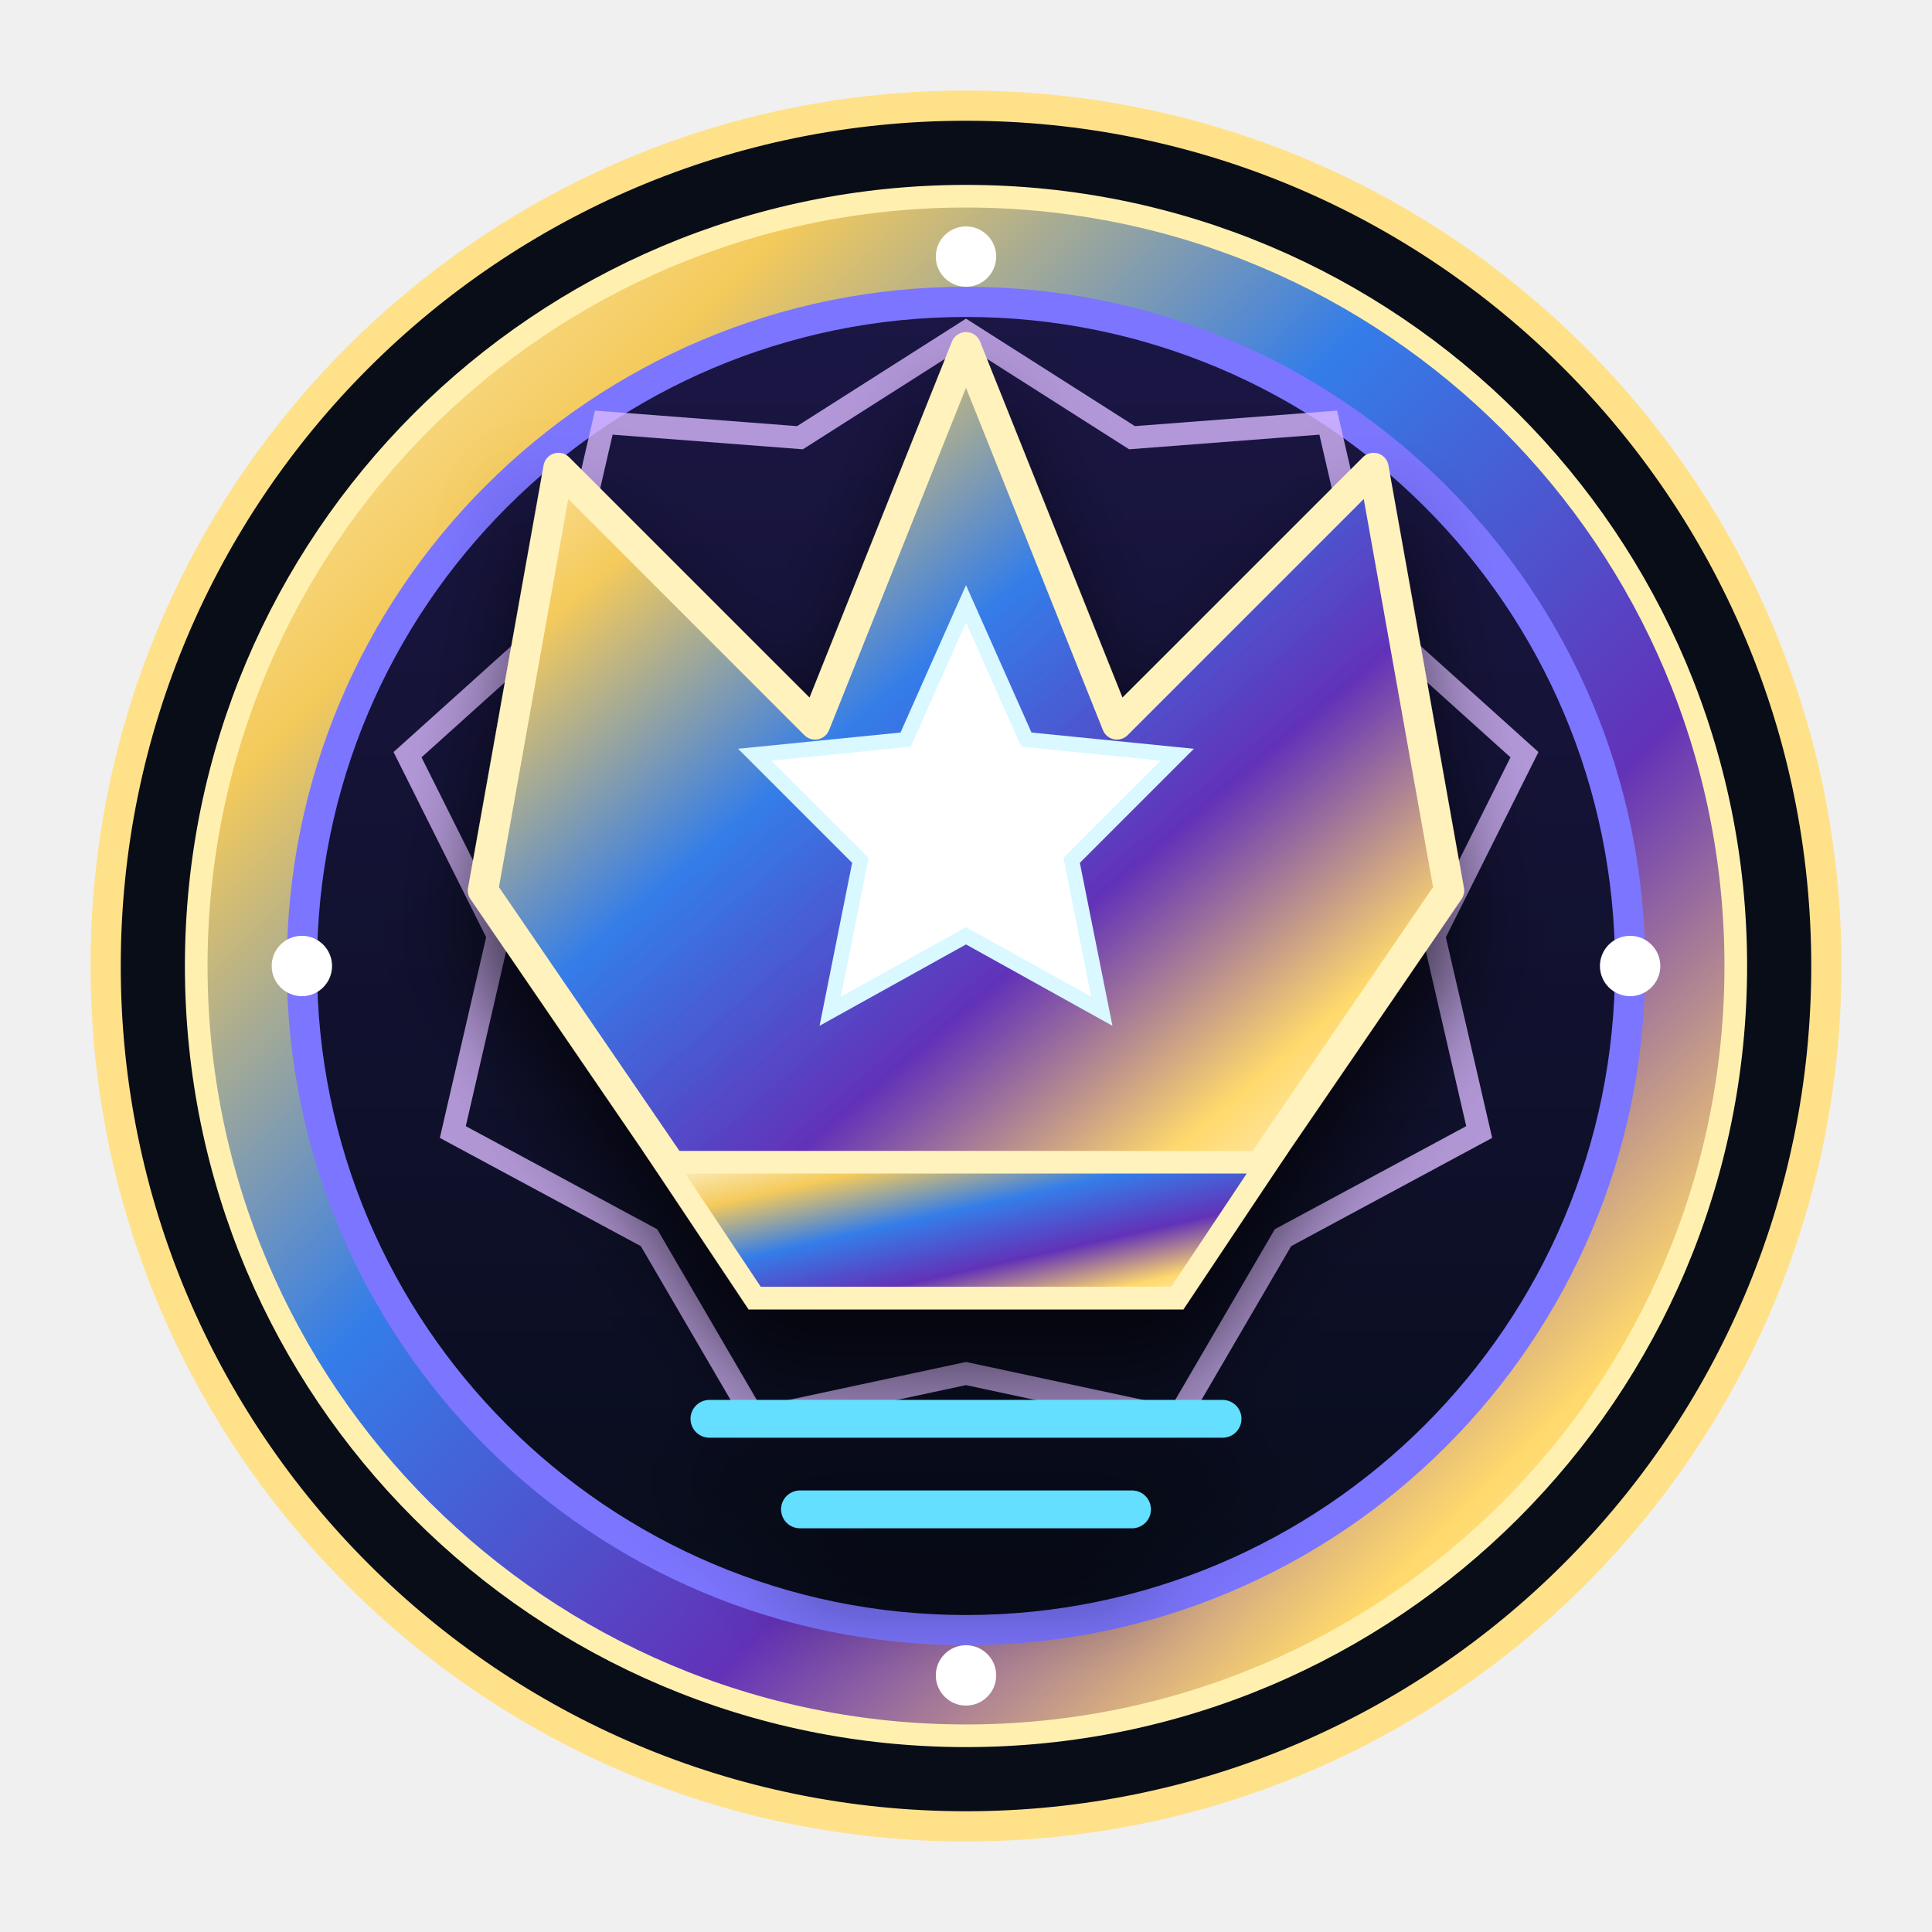
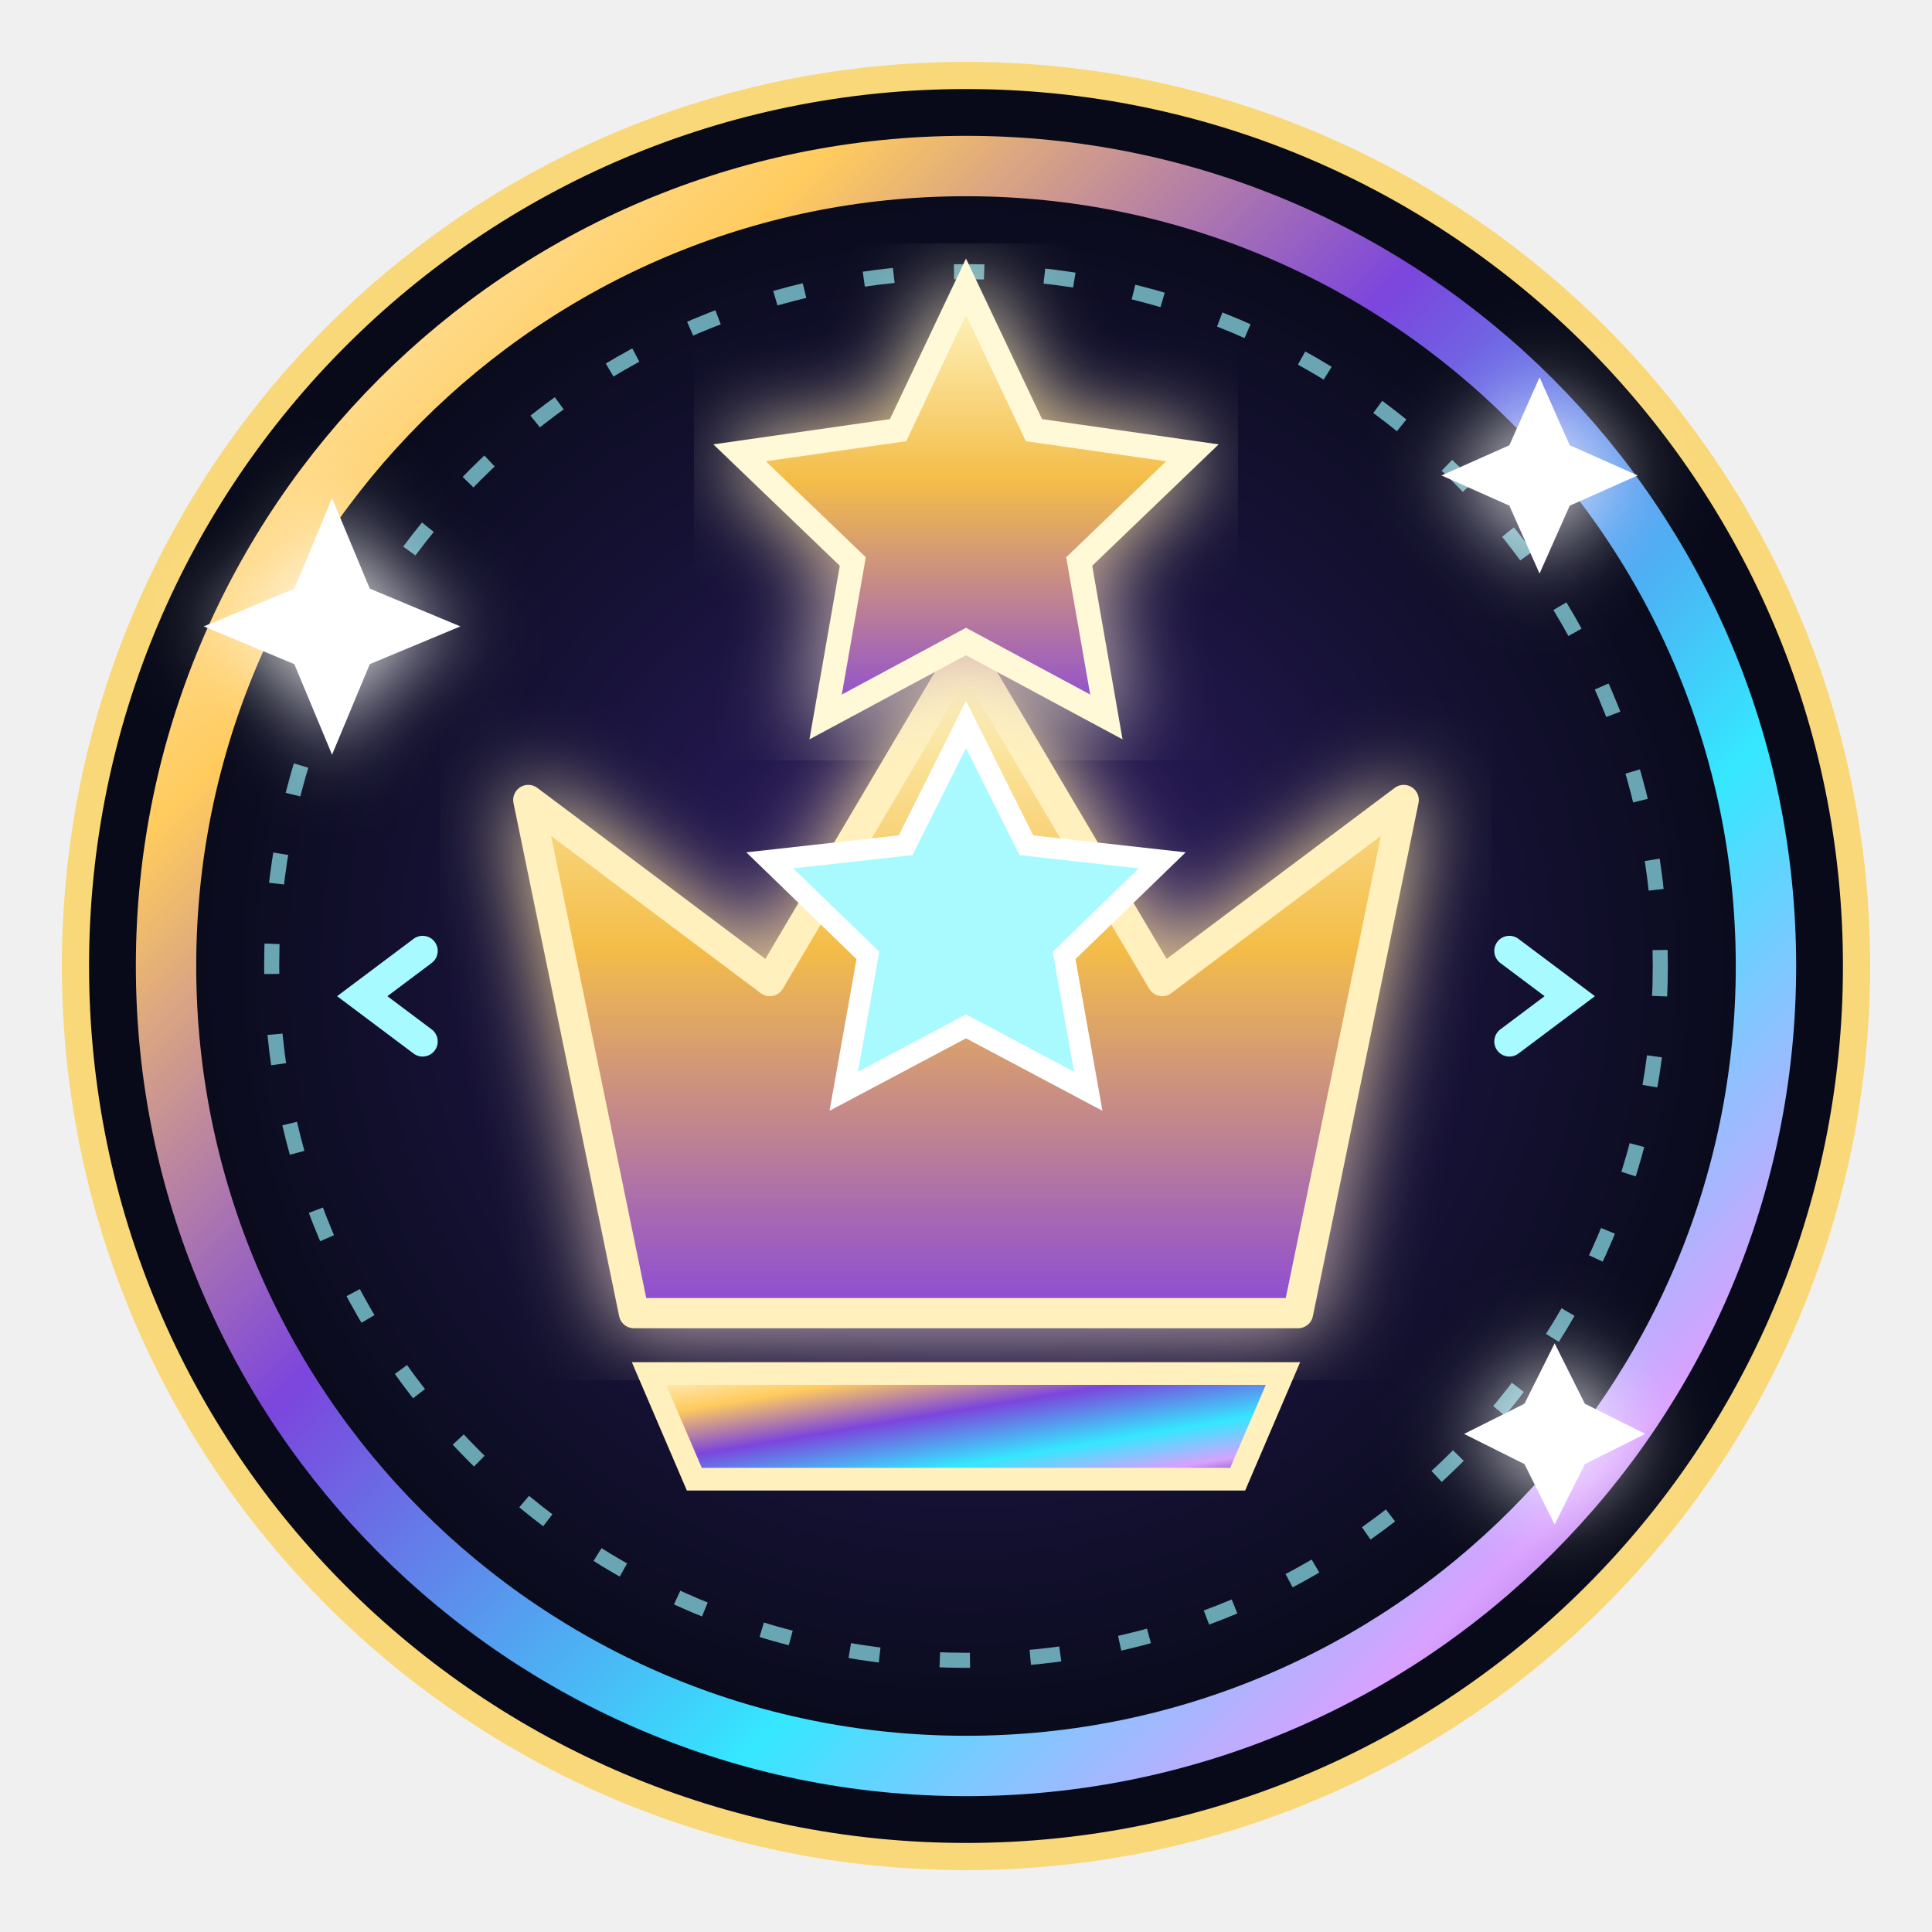
<svg xmlns="http://www.w3.org/2000/svg" viewBox="0 0 128 128" role="img" aria-label="Insignia Leyenda">
  <defs>
    <linearGradient id="metal" x1="0" y1="0" x2="1" y2="1">
-       <stop stop-color="#fff4d1" />
-       <stop offset=".2" stop-color="#f4ca5b" />
-       <stop offset=".42" stop-color="#347de9" />
-       <stop offset=".65" stop-color="#6232b8" />
-       <stop offset=".84" stop-color="#ffd96c" />
-       <stop offset="1" stop-color="#fff" />
+       <stop stop-color="#fff4d2" />
+       <stop offset=".2" stop-color="#ffcb5e" />
+       <stop offset=".42" stop-color="#7c45dd" />
+       <stop offset=".68" stop-color="#35e7ff" />
+       <stop offset=".86" stop-color="#d9a0ff" />
+       <stop offset="1" stop-color="#44227c" />
    </linearGradient>
-     <linearGradient id="plate" x1="0" y1="0" x2="0" y2="1">
-       <stop stop-color="#1b1645" />
-       <stop offset="1" stop-color="#080d1b" />
+     <linearGradient id="crown" x1="0" y1="0" x2="0" y2="1">
+       <stop stop-color="#fff8c9" />
+       <stop offset=".45" stop-color="#f4bd48" />
+       <stop offset="1" stop-color="#8b4ad8" />
    </linearGradient>
-     <filter id="shadow" x="-30%" y="-30%" width="160%" height="170%">
-       <feDropShadow dx="0" dy="4" stdDeviation="3" flood-color="#000" flood-opacity=".7" />
+     <radialGradient id="bg">
+       <stop stop-color="#35206f" />
+       <stop offset=".6" stop-color="#171238" />
+       <stop offset="1" stop-color="#090b1b" />
+     </radialGradient>
+     <filter id="glow">
+       <feGaussianBlur stdDeviation="2.8" result="b" />
+       <feMerge>
+         <feMergeNode in="b" />
+         <feMergeNode in="SourceGraphic" />
+       </feMerge>
    </filter>
  </defs>
-   <circle cx="64" cy="64" r="57" fill="#080d18" stroke="#ffe18a" stroke-width="2" />
-   <circle cx="64" cy="64" r="51" fill="url(#metal)" stroke="#fff0b0" stroke-width="1.5" />
-   <circle cx="64" cy="64" r="44" fill="url(#plate)" stroke="#7c75ff" stroke-width="2" />
-   <path d="M64 22 75 29 88 28 91 41 101 50 95 62 98 75 85 82 78 94 64 91 50 94 43 82 30 75 33 62 27 50 37 41 40 28 53 29Z" fill="none" stroke="#d9b9ff" stroke-opacity=".8" stroke-width="1.5" />
-   <g filter="url(#shadow)">
-     <path d="m32 59 5-28 17 17 10-25 10 25 17-17 5 28-13 19H45Z" fill="url(#metal)" stroke="#fff2bd" stroke-width="2" stroke-linejoin="round" />
-     <path d="M44 77h40l-6 9H50Z" fill="url(#metal)" stroke="#fff2bd" stroke-width="1.5" />
-     <path d="m64 40 4 9 10 1-7 7 2 10-9-5-9 5 2-10-7-7 10-1Z" fill="#fff" stroke="#d9f8ff" stroke-width="1" />
-     <path d="M47 94h34M53 100h22" stroke="#65dfff" stroke-width="2.5" stroke-linecap="round" />
+   <circle cx="64" cy="64" r="59" fill="#090a19" stroke="#f9d879" stroke-width="1.8" />
+   <circle cx="64" cy="64" r="53" fill="url(#bg)" stroke="url(#metal)" stroke-width="4" />
+   <circle cx="64" cy="64" r="46" fill="none" stroke="#9bf6ff" stroke-opacity=".65" stroke-width="1" stroke-dasharray="2 4" />
+   <g fill="#fff" filter="url(#glow)">
+     <path d="M22 33l2.5 6 6 2.5-6 2.5-2.5 6-2.5-6-6-2.5 6-2.5z" />
+     <path d="M102 25l2 4.5 4.5 2-4.5 2-2 4.5-2-4.5-4.5-2 4.5-2z" />
+     <path d="M103 89l2 4 4 2-4 2-2 4-2-4-4-2 4-2z" />
  </g>
-   <circle cx="64" cy="17" r="2" fill="#fff" />
-   <circle cx="108" cy="64" r="2" fill="#fff" />
-   <circle cx="64" cy="111" r="2" fill="#fff" />
-   <circle cx="20" cy="64" r="2" fill="#fff" />
+   <path d="M35 53l16 12 13-22 13 22 16-12-7 34H42z" fill="url(#crown)" stroke="#fff0bd" stroke-width="2" stroke-linejoin="round" filter="url(#glow)" />
+   <path d="M43 91h42l-3 7H46z" fill="url(#metal)" stroke="#fff0bd" stroke-width="1.5" />
+   <path d="M64 19l4.5 9.5 10.5 1.5-7.5 7.2 1.8 10.3L64 42.5l-9.3 5 1.8-10.3L49 30l10.5-1.5z" fill="url(#crown)" stroke="#fff9d7" stroke-width="1.6" filter="url(#glow)" />
+   <path d="M64 48l4 8 9 1-6.5 6.3 1.6 9-8.1-4.3-8.1 4.3 1.6-9-6.5-6.3 9-1z" fill="#a9faff" stroke="#fff" stroke-width="1.4" />
+   <path d="M28 63l-4 3 4 3M100 63l4 3-4 3" fill="none" stroke="#a7faff" stroke-width="2" stroke-linecap="round" />
</svg>
